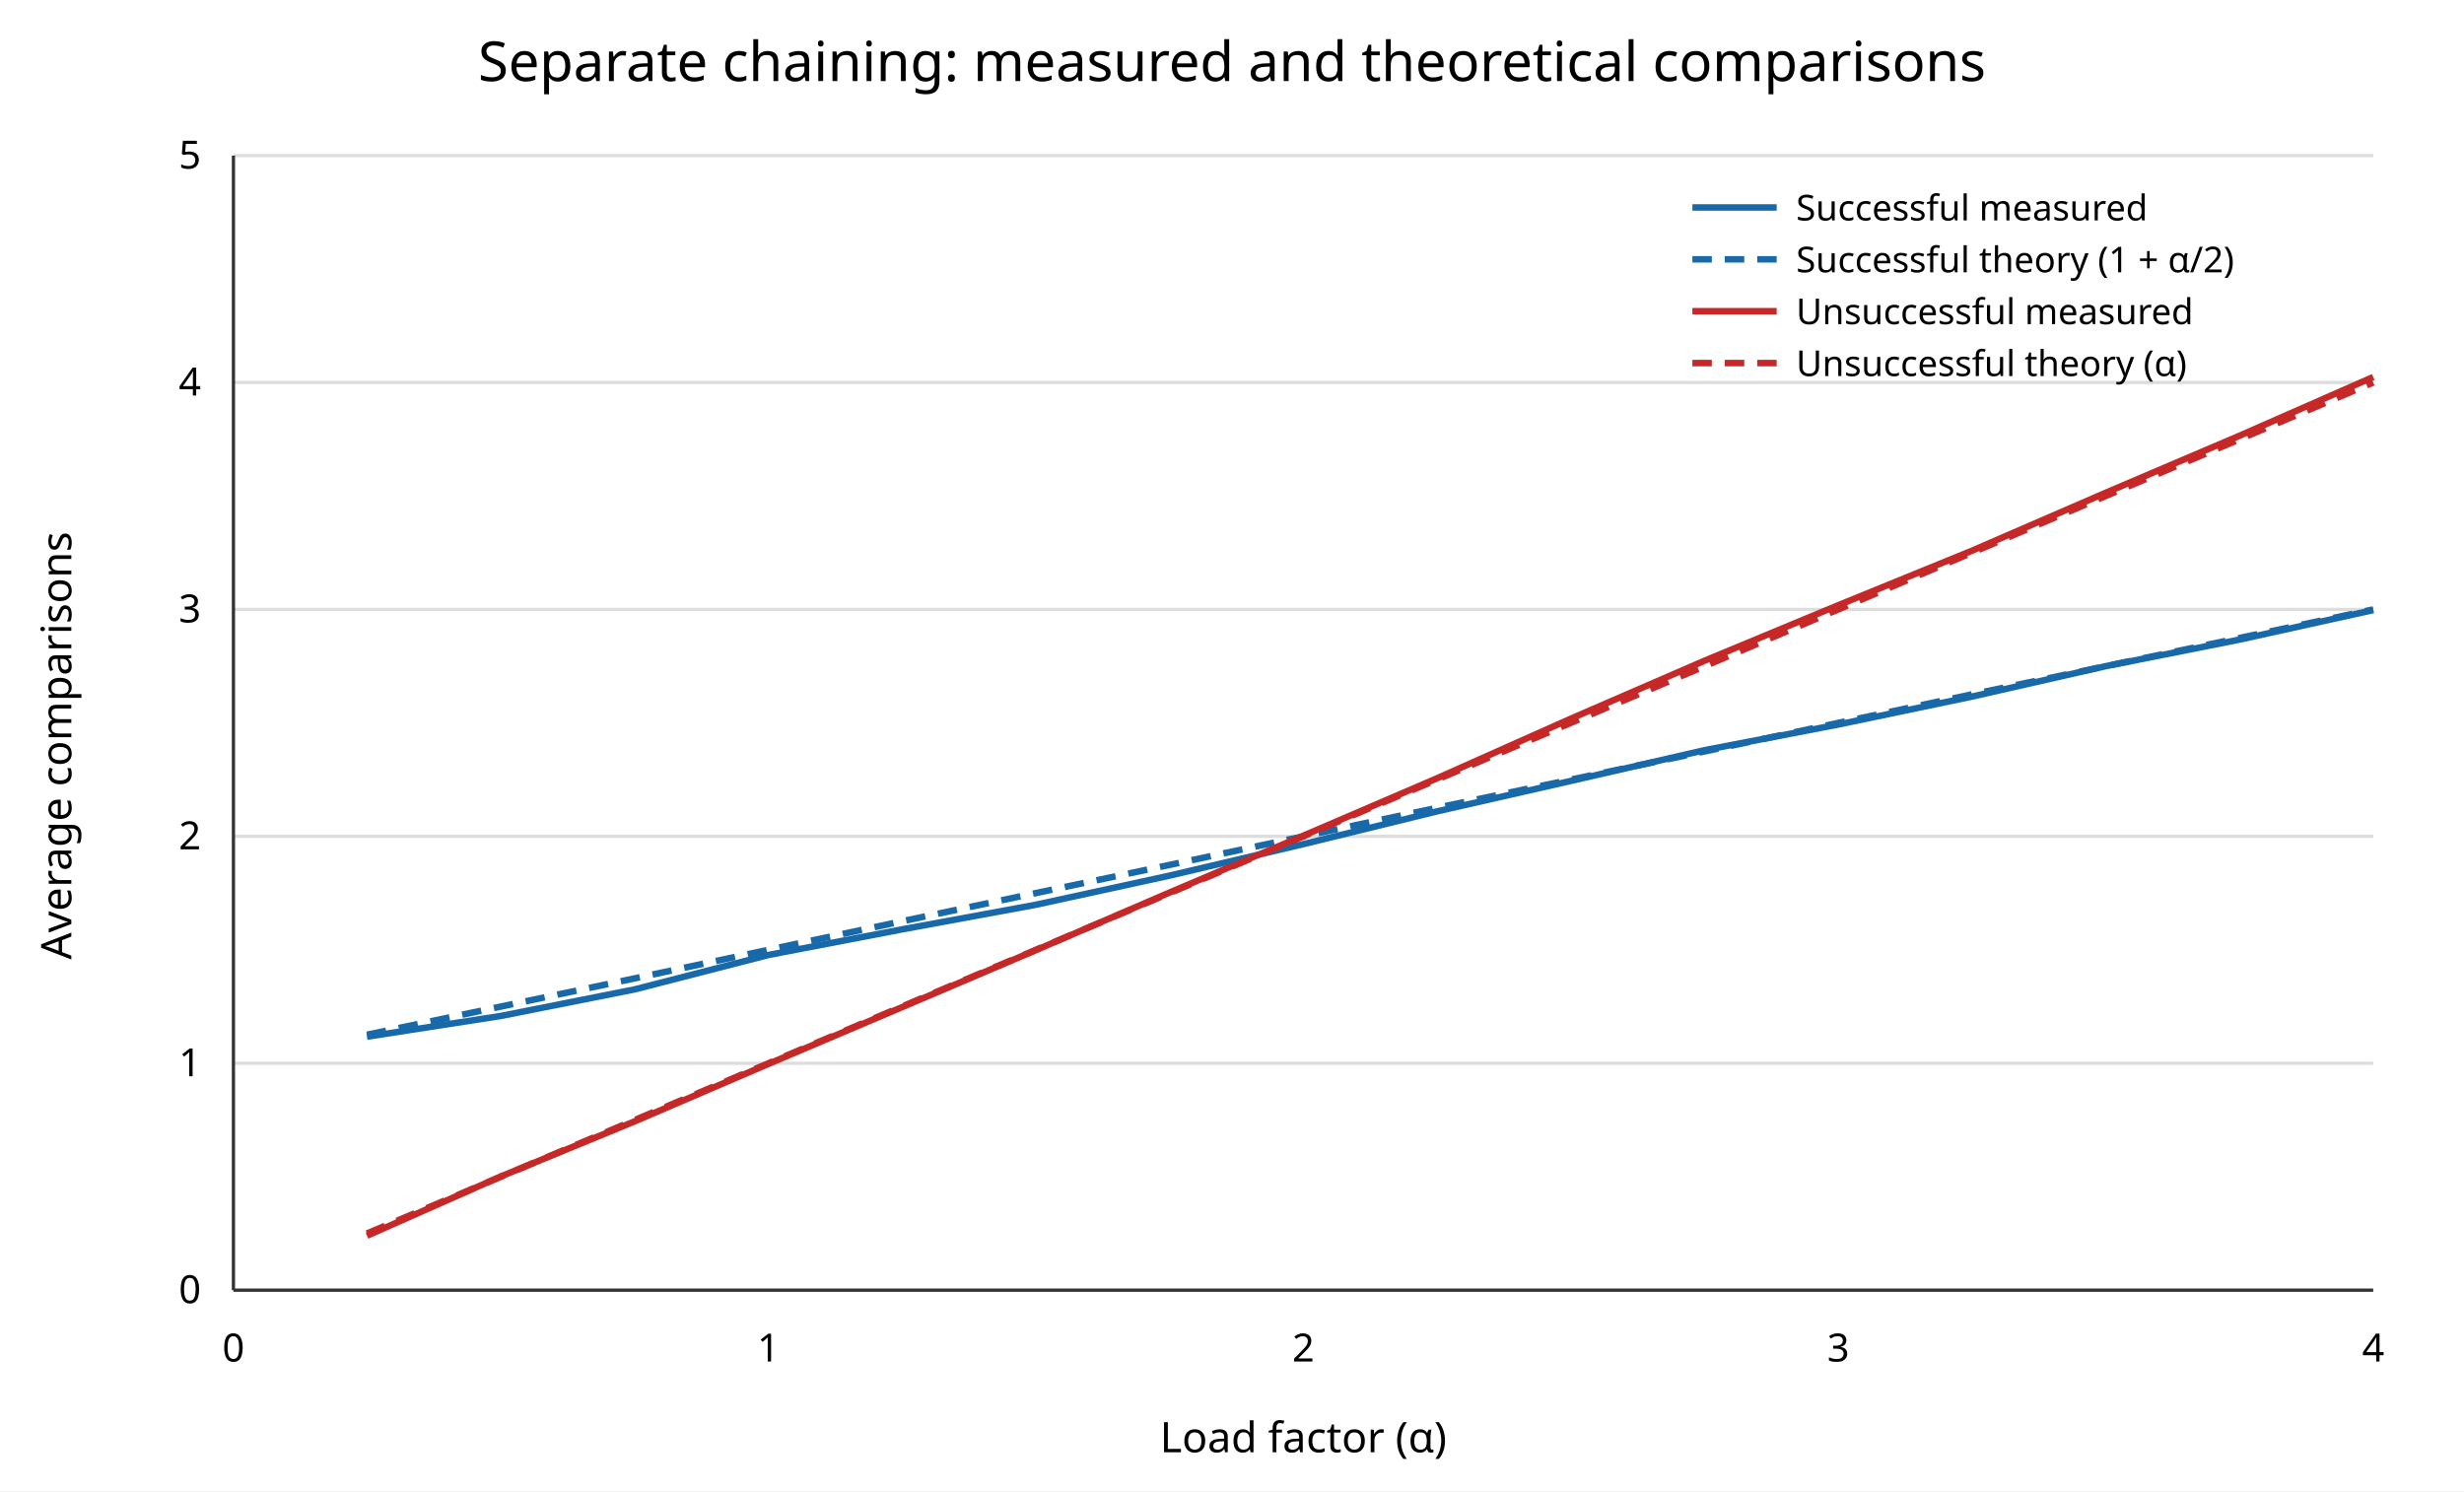
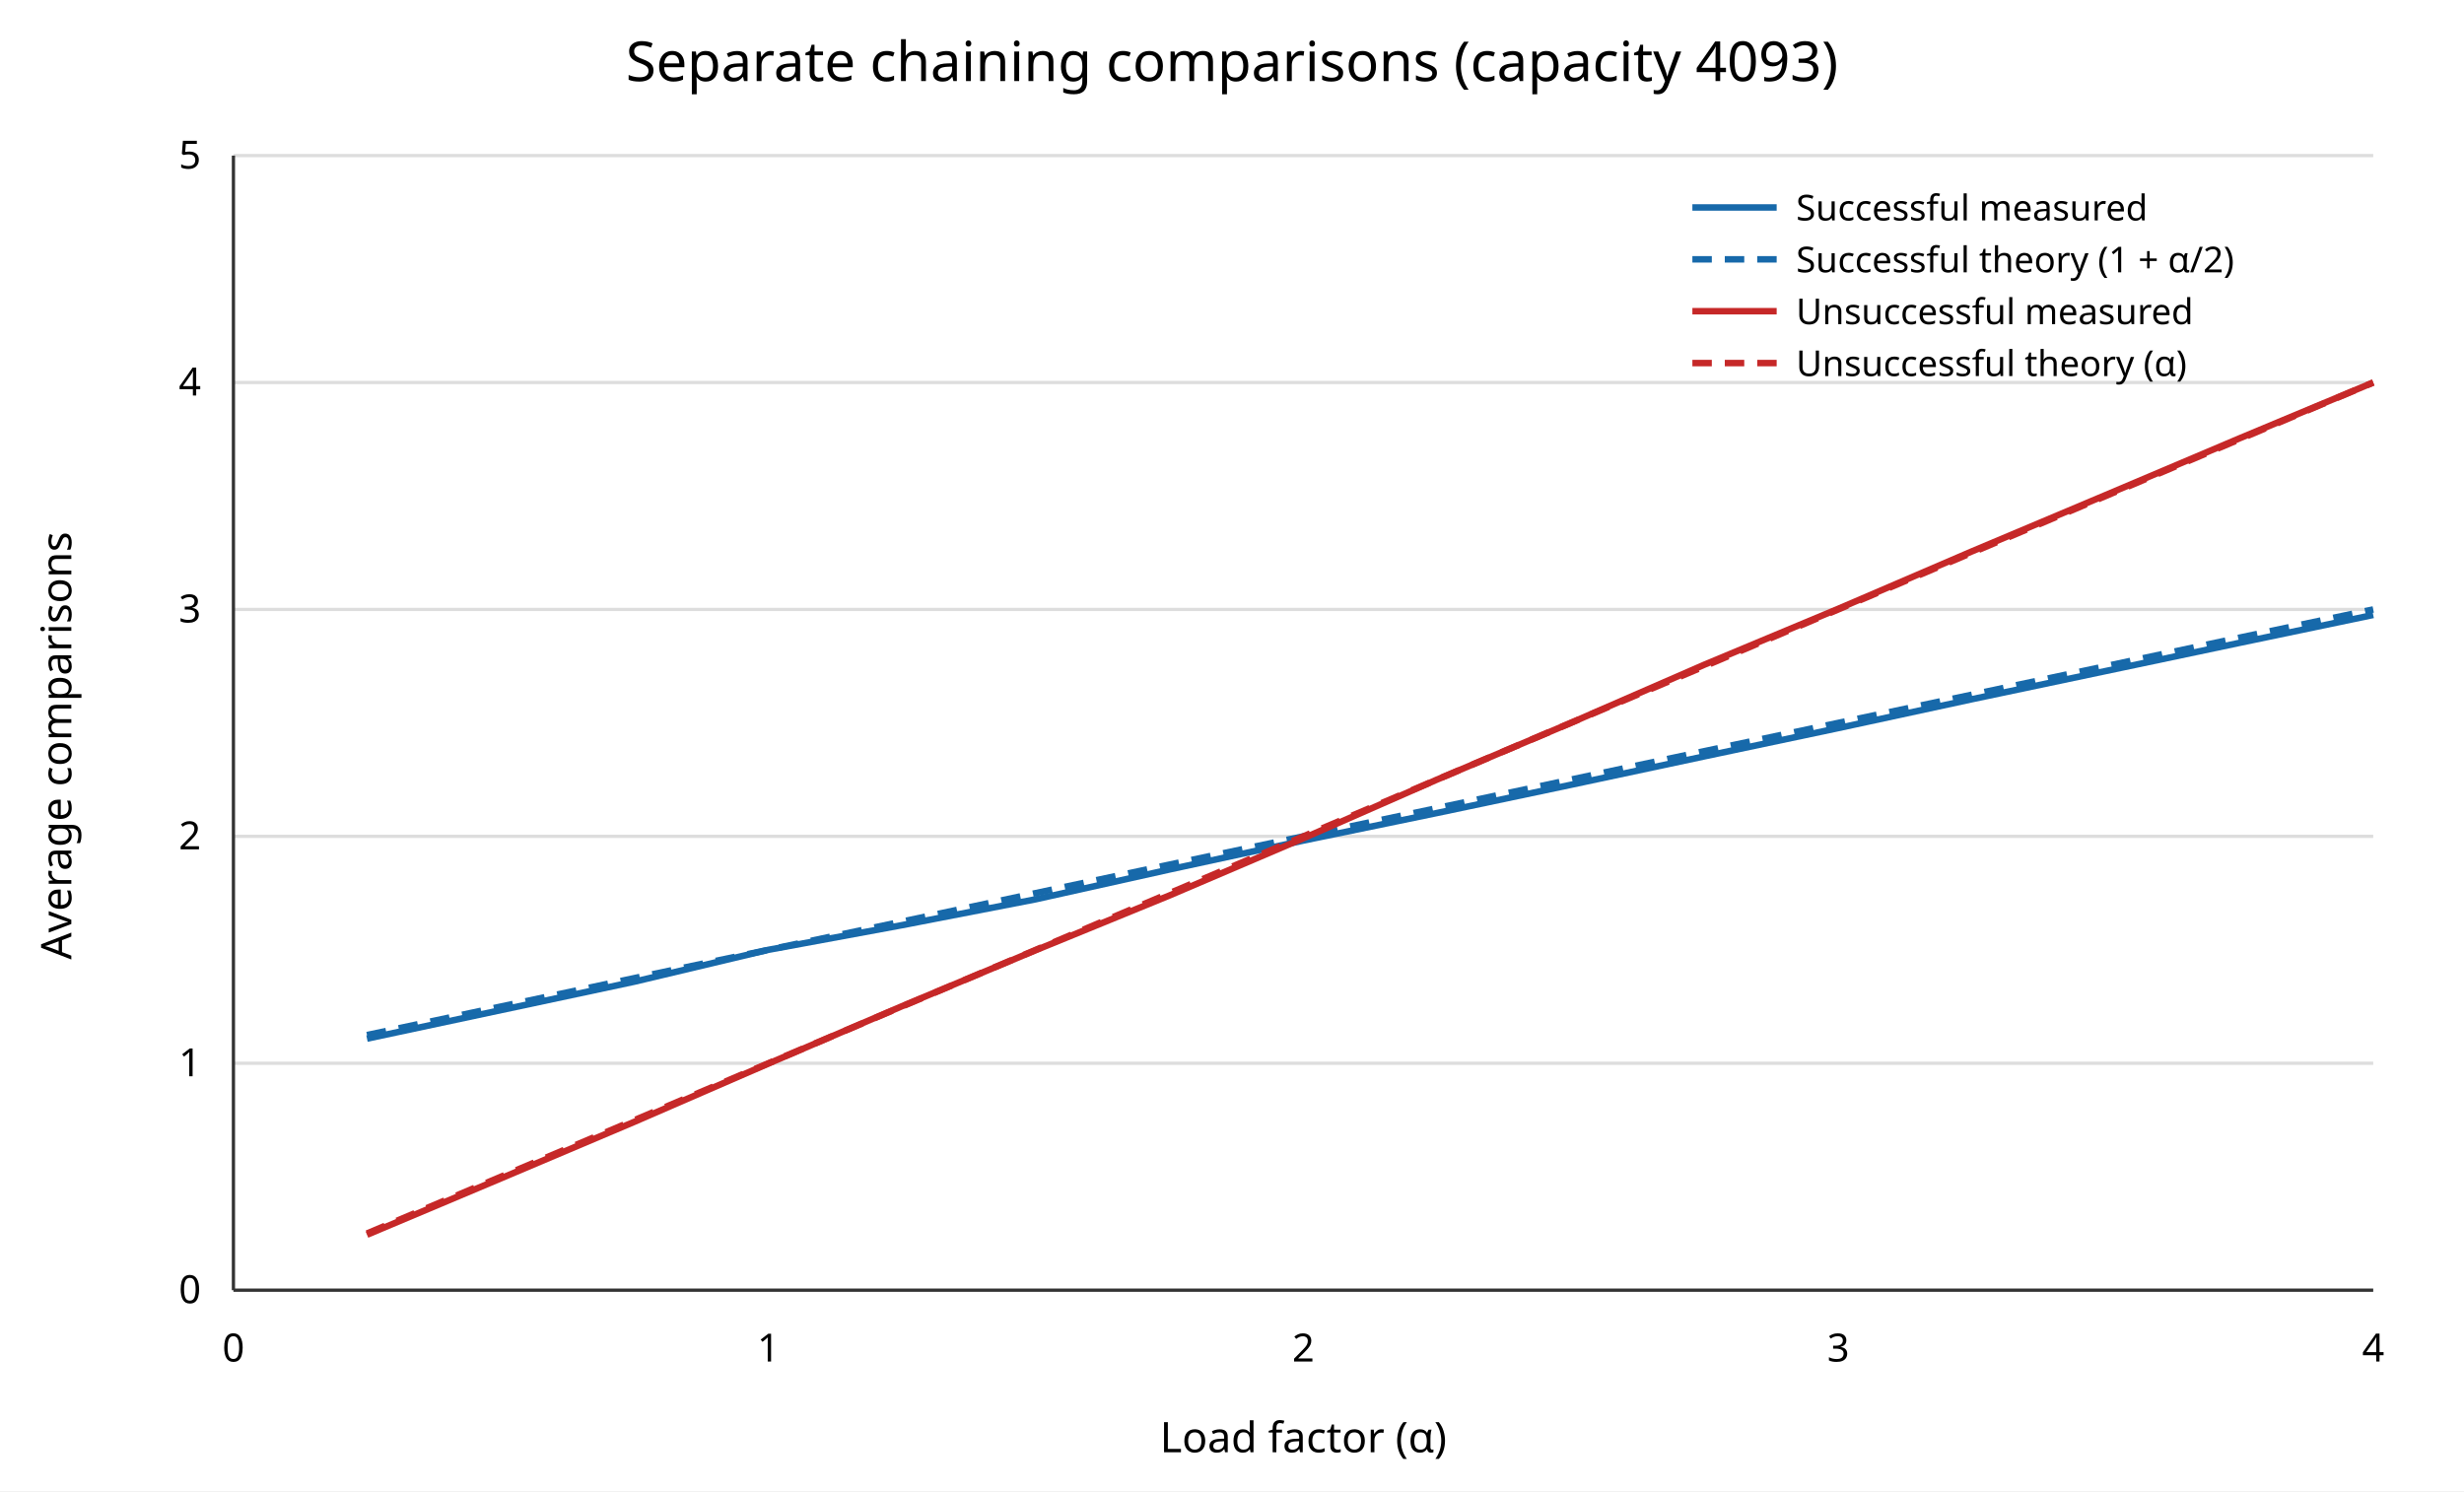
<svg xmlns="http://www.w3.org/2000/svg" width="760" height="460" viewBox="0 0 760 460">
  <rect width="100%" height="100%" fill="white" />
-   <text x="380" y="25" text-anchor="middle" font-family="sans-serif" font-size="17">Separate chaining: measured and theoretical comparisons</text>
+   <text x="380" y="25" text-anchor="middle" font-family="sans-serif" font-size="17">Separate chaining comparisons (capacity 4093)</text>
  <line x1="72" y1="398.0" x2="732" y2="398.0" stroke="#dddddd" />
  <text x="62" y="402.0" text-anchor="end" font-family="sans-serif" font-size="12">0</text>
  <line x1="72" y1="328.0" x2="732" y2="328.0" stroke="#dddddd" />
  <text x="62" y="332.0" text-anchor="end" font-family="sans-serif" font-size="12">1</text>
  <line x1="72" y1="258.0" x2="732" y2="258.0" stroke="#dddddd" />
  <text x="62" y="262.0" text-anchor="end" font-family="sans-serif" font-size="12">2</text>
  <line x1="72" y1="188.0" x2="732" y2="188.0" stroke="#dddddd" />
  <text x="62" y="192.0" text-anchor="end" font-family="sans-serif" font-size="12">3</text>
  <line x1="72" y1="118.0" x2="732" y2="118.0" stroke="#dddddd" />
  <text x="62" y="122.0" text-anchor="end" font-family="sans-serif" font-size="12">4</text>
  <line x1="72" y1="48.0" x2="732" y2="48.0" stroke="#dddddd" />
  <text x="62" y="52.0" text-anchor="end" font-family="sans-serif" font-size="12">5</text>
  <text x="72.0" y="420" text-anchor="middle" font-family="sans-serif" font-size="12">0</text>
  <text x="237.0" y="420" text-anchor="middle" font-family="sans-serif" font-size="12">1</text>
  <text x="402.0" y="420" text-anchor="middle" font-family="sans-serif" font-size="12">2</text>
  <text x="567.0" y="420" text-anchor="middle" font-family="sans-serif" font-size="12">3</text>
  <text x="732.0" y="420" text-anchor="middle" font-family="sans-serif" font-size="12">4</text>
  <line x1="72" y1="48" x2="72" y2="398" stroke="#333" />
  <line x1="72" y1="398" x2="732" y2="398" stroke="#333" />
  <text x="22" y="230.0" transform="rotate(-90 22 230.0)" text-anchor="middle" font-family="sans-serif" font-size="13">Average comparisons</text>
  <text x="402.0" y="448" text-anchor="middle" font-family="sans-serif" font-size="13">Load factor (α)</text>
-   <polyline points="113.2,319.8 154.5,313.4 195.8,305.2 237.0,294.6 278.2,286.7 319.5,279.1 360.8,270.1 402.0,260.4 443.2,250.3 484.5,240.9 525.8,231.4 567.0,223.5 608.2,214.9 649.5,205.5 690.8,197.3 732.0,188.2" fill="none" stroke="#1769aa" stroke-width="2" />
+   <polyline points="113.2,320.4 154.5,311.6 195.8,302.8 237.0,293.0 278.2,285.4 319.5,277.4 360.8,268.2 402.0,259.3 443.2,250.8 484.5,242.1 525.8,233.3 567.0,224.6 608.2,215.7 649.5,207.0 690.8,198.3 732.0,189.7" fill="none" stroke="#1769aa" stroke-width="2" />
  <line x1="522" y1="64" x2="548" y2="64" stroke="#1769aa" stroke-width="2" />
  <text x="554" y="68" font-family="sans-serif" font-size="11">Successful measured</text>
-   <polyline points="113.2,319.2 154.5,310.5 195.8,301.8 237.0,293.0 278.2,284.2 319.5,275.5 360.8,266.8 402.0,258.0 443.2,249.2 484.5,240.5 525.8,231.8 567.0,223.0 608.2,214.2 649.5,205.5 690.8,196.8 732.0,188.0" fill="none" stroke="#1769aa" stroke-width="2" stroke-dasharray="6 4" />
+   <polyline points="113.2,319.3 154.5,310.5 195.8,301.7 237.0,293.0 278.2,284.3 319.5,275.5 360.8,266.7 402.0,258.0 443.2,249.3 484.5,240.5 525.8,231.7 567.0,223.0 608.2,214.3 649.5,205.5 690.8,196.7 732.0,188.0" fill="none" stroke="#1769aa" stroke-width="2" stroke-dasharray="6 4" />
  <line x1="522" y1="80" x2="548" y2="80" stroke="#1769aa" stroke-width="2" stroke-dasharray="6 4" />
  <text x="554" y="84" font-family="sans-serif" font-size="11">Successful theory (1 + α/2)</text>
-   <polyline points="113.2,381.2 154.5,362.9 195.8,345.9 237.0,328.2 278.2,310.7 319.5,293.1 360.8,275.3 402.0,257.8 443.2,240.1 484.5,221.7 525.8,203.8 567.0,186.7 608.2,169.9 649.5,152.0 690.8,134.4 732.0,116.3" fill="none" stroke="#c62828" stroke-width="2" />
+   <polyline points="113.2,380.9 154.5,363.5 195.8,346.0 237.0,328.1 278.2,310.4 319.5,293.1 360.8,276.2 402.0,258.6 443.2,240.5 484.5,223.0 525.8,205.0 567.0,187.8 608.2,170.1 649.5,152.7 690.8,135.2 732.0,118.0" fill="none" stroke="#c62828" stroke-width="2" />
  <line x1="522" y1="96" x2="548" y2="96" stroke="#c62828" stroke-width="2" />
  <text x="554" y="100" font-family="sans-serif" font-size="11">Unsuccessful measured</text>
  <polyline points="113.2,380.5 154.5,363.0 195.8,345.5 237.0,328.0 278.2,310.5 319.5,293.0 360.8,275.5 402.0,258.0 443.2,240.5 484.5,223.0 525.8,205.5 567.0,188.0 608.2,170.5 649.5,153.0 690.8,135.5 732.0,118.0" fill="none" stroke="#c62828" stroke-width="2" stroke-dasharray="6 4" />
  <line x1="522" y1="112" x2="548" y2="112" stroke="#c62828" stroke-width="2" stroke-dasharray="6 4" />
  <text x="554" y="116" font-family="sans-serif" font-size="11">Unsuccessful theory (α)</text>
</svg>
